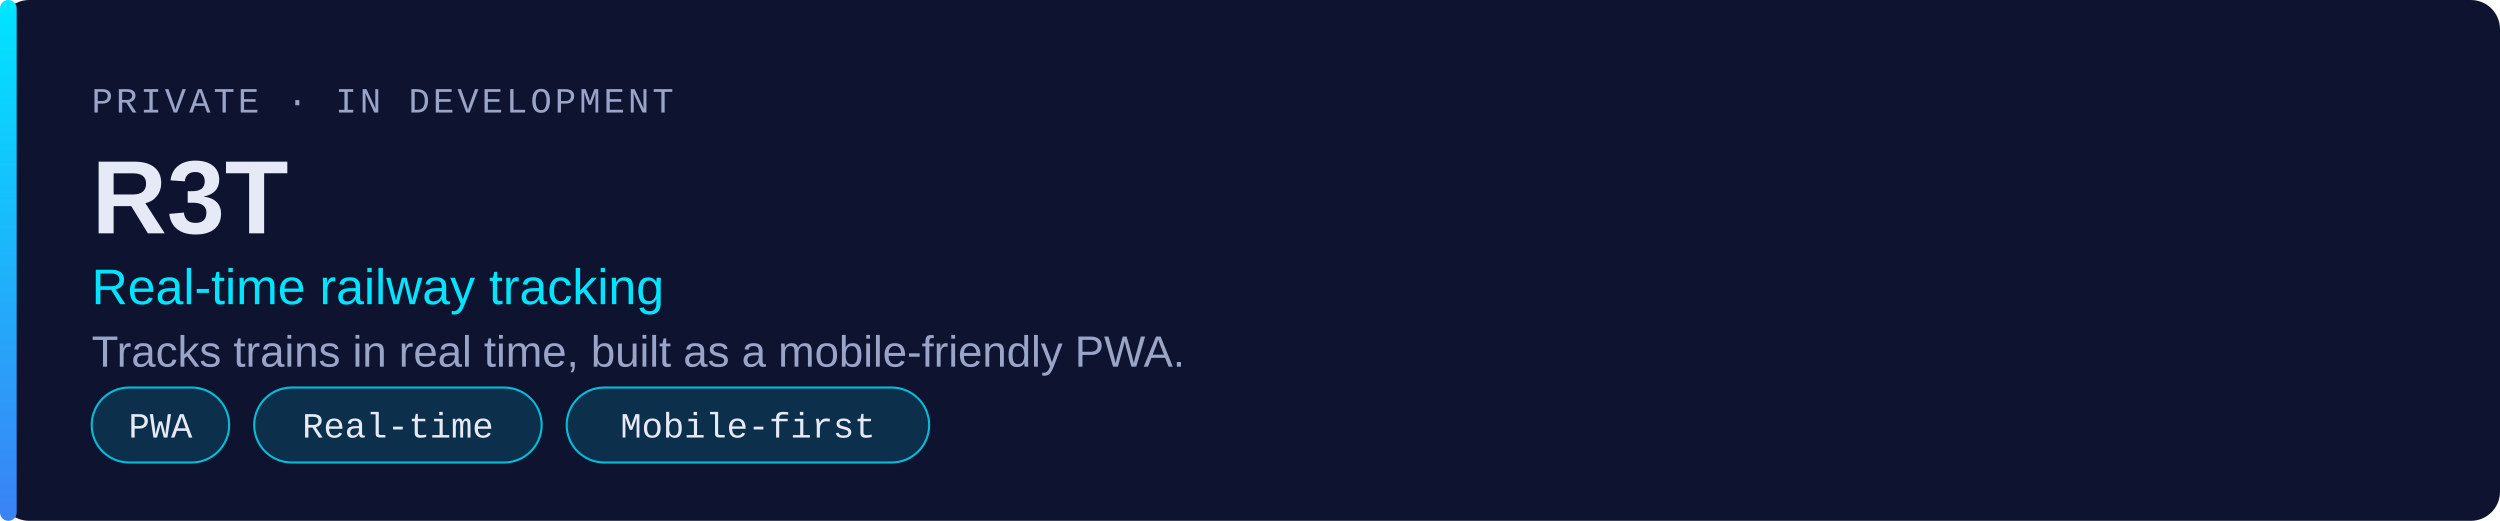
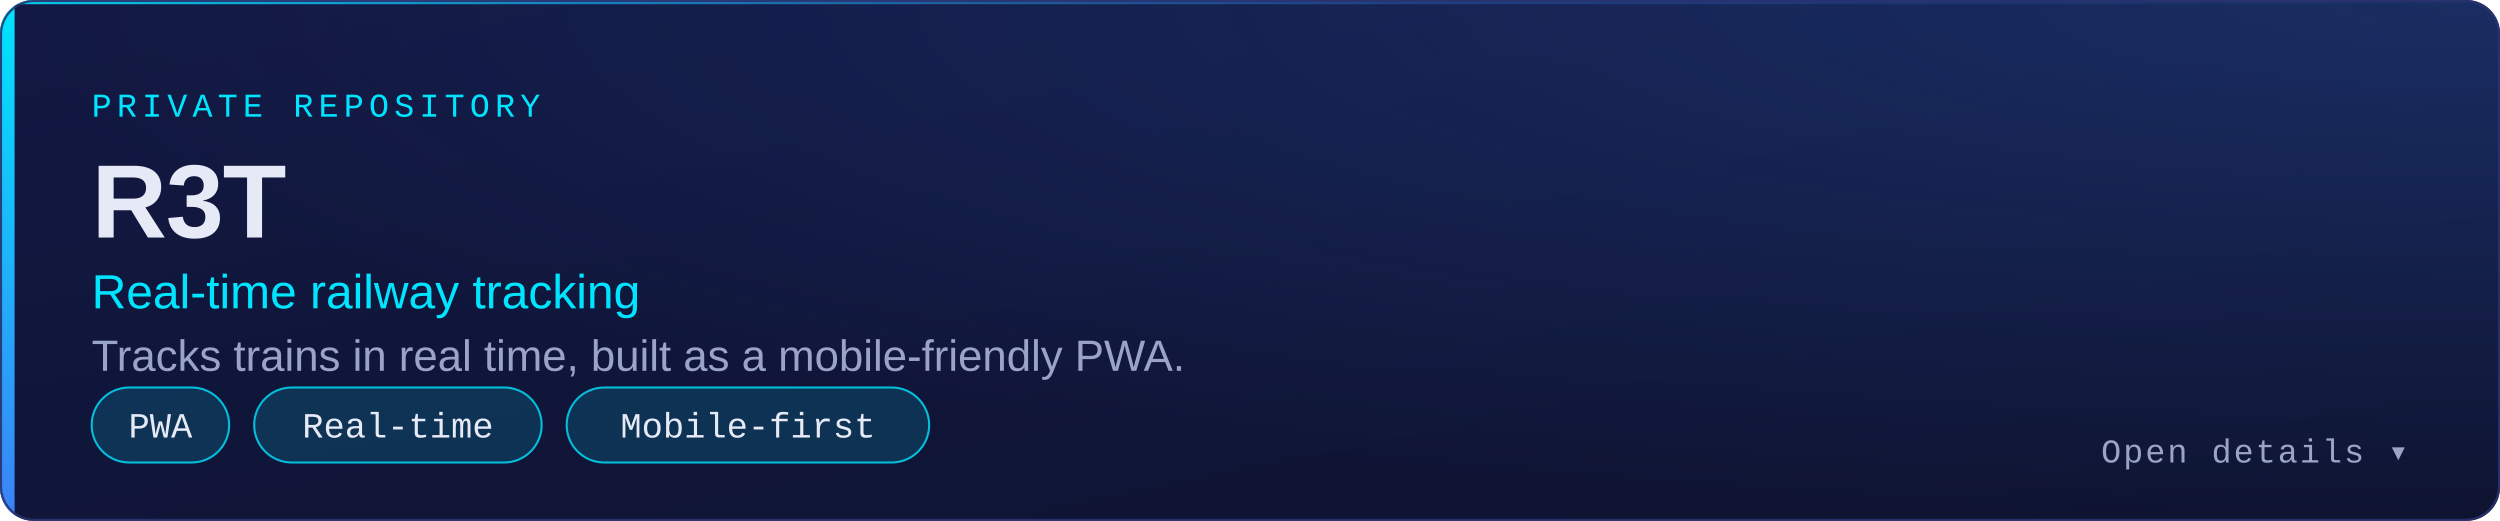
<svg xmlns="http://www.w3.org/2000/svg" viewBox="0 0 1200 250" width="1200" height="250" role="img" aria-labelledby="t d">
  <style>@media (prefers-reduced-motion: reduce){*{animation:none!important}}</style>
  <defs>
    <linearGradient id="g" x1="0" y1="0" x2="0" y2="1">
      <stop offset="0" stop-color="#00E5FF" />
      <stop offset="1" stop-color="#3B82F6" />
    </linearGradient>
+     <linearGradient id="p" x1="0" y1="0" x2="1" y2="1">
+       <stop offset="0" stop-color="#121842" />
+       <stop offset="1" stop-color="#0E1330" />
+     </linearGradient>
+     <linearGradient id="hl" x1="0" y1="0" x2="1" y2="0">
+       <stop offset="0" stop-color="#00E5FF" stop-opacity=".9" />
+       <stop offset=".6" stop-color="#3B82F6" stop-opacity=".25" />
+       <stop offset="1" stop-color="#3B82F6" stop-opacity="0" />
+     </linearGradient>
+     <radialGradient id="gl" cx="1" cy="0" r="1">
+       <stop offset="0" stop-color="#3B82F6" stop-opacity=".22" />
+       <stop offset="1" stop-color="#3B82F6" stop-opacity="0" />
+     </radialGradient>
+     <clipPath id="f">
+       <rect width="1200" height="250" rx="16" />
+     </clipPath>
  </defs>
-   <rect width="1200" height="250" rx="14" fill="#0E1330" />
-   <rect width="8" height="250" rx="4" fill="url(#g)" />
-   <text x="44" y="54" font-family="'SFMono-Regular', Consolas, 'Liberation Mono', Menlo, monospace" font-size="17" fill="#9AA4C7" letter-spacing="1.5">PRIVATE · IN DEVELOPMENT</text>
-   <text x="44" y="112" font-family="'Segoe UI', 'Helvetica Neue', Arial, sans-serif" font-size="50" font-weight="700" fill="#E6EAF7">R3T</text>
-   <text x="44" y="146" font-family="'Segoe UI', 'Helvetica Neue', Arial, sans-serif" font-size="24" fill="#00E5FF">Real-time railway tracking</text>
-   <text x="44" y="176" font-family="'Segoe UI', 'Helvetica Neue', Arial, sans-serif" font-size="21" fill="#9AA4C7">Tracks trains in real time, built as a mobile-friendly PWA.</text>
+   <g clip-path="url(#f)">
+     <rect width="1200" height="250" fill="url(#p)" />
+     <rect width="1200" height="250" fill="url(#gl)" />
+     <rect width="1200" height="2" fill="url(#hl)" />
+     <rect width="7" height="250" fill="url(#g)" />
+   </g>
+   <rect x=".5" y=".5" width="1199" height="249" rx="16" fill="none" stroke="#2A3270" stroke-opacity=".9" />
+   <text x="44" y="56" font-family="'SFMono-Regular', Consolas, 'Liberation Mono', Menlo, monospace" font-size="16" fill="#00E5FF" letter-spacing="2.5">PRIVATE REPOSITORY</text>
+   <text x="44" y="114" font-family="'Segoe UI', 'Helvetica Neue', Arial, sans-serif" font-size="50" font-weight="700" fill="#E6EAF7" letter-spacing="-.5">R3T</text>
+   <text x="44" y="148" font-family="'Segoe UI', 'Helvetica Neue', Arial, sans-serif" font-size="23" fill="#00E5FF">Real-time railway tracking</text>
+   <text x="44" y="178" font-family="'Segoe UI', 'Helvetica Neue', Arial, sans-serif" font-size="21" fill="#9AA4C7">Tracks trains in real time, built as a mobile-friendly PWA.</text>
  <rect x="44" y="186" width="66" height="36" rx="18" fill="#00E5FF" fill-opacity=".14" stroke="#00E5FF" stroke-opacity=".8" />
  <text x="77.0" y="210" text-anchor="middle" font-family="'SFMono-Regular', Consolas, 'Liberation Mono', Menlo, monospace" font-size="17" fill="#E6EAF7">PWA</text>
  <rect x="122" y="186" width="138" height="36" rx="18" fill="#00E5FF" fill-opacity=".14" stroke="#00E5FF" stroke-opacity=".8" />
  <text x="191.0" y="210" text-anchor="middle" font-family="'SFMono-Regular', Consolas, 'Liberation Mono', Menlo, monospace" font-size="17" fill="#E6EAF7">Real-time</text>
  <rect x="272" y="186" width="174" height="36" rx="18" fill="#00E5FF" fill-opacity=".14" stroke="#00E5FF" stroke-opacity=".8" />
  <text x="359.0" y="210" text-anchor="middle" font-family="'SFMono-Regular', Consolas, 'Liberation Mono', Menlo, monospace" font-size="17" fill="#E6EAF7">Mobile-first</text>
+   <text x="1156" y="222" text-anchor="end" font-family="'SFMono-Regular', Consolas, 'Liberation Mono', Menlo, monospace" font-size="16" fill="#9AA4C7" letter-spacing="1">Open details  ▾</text>
</svg>
